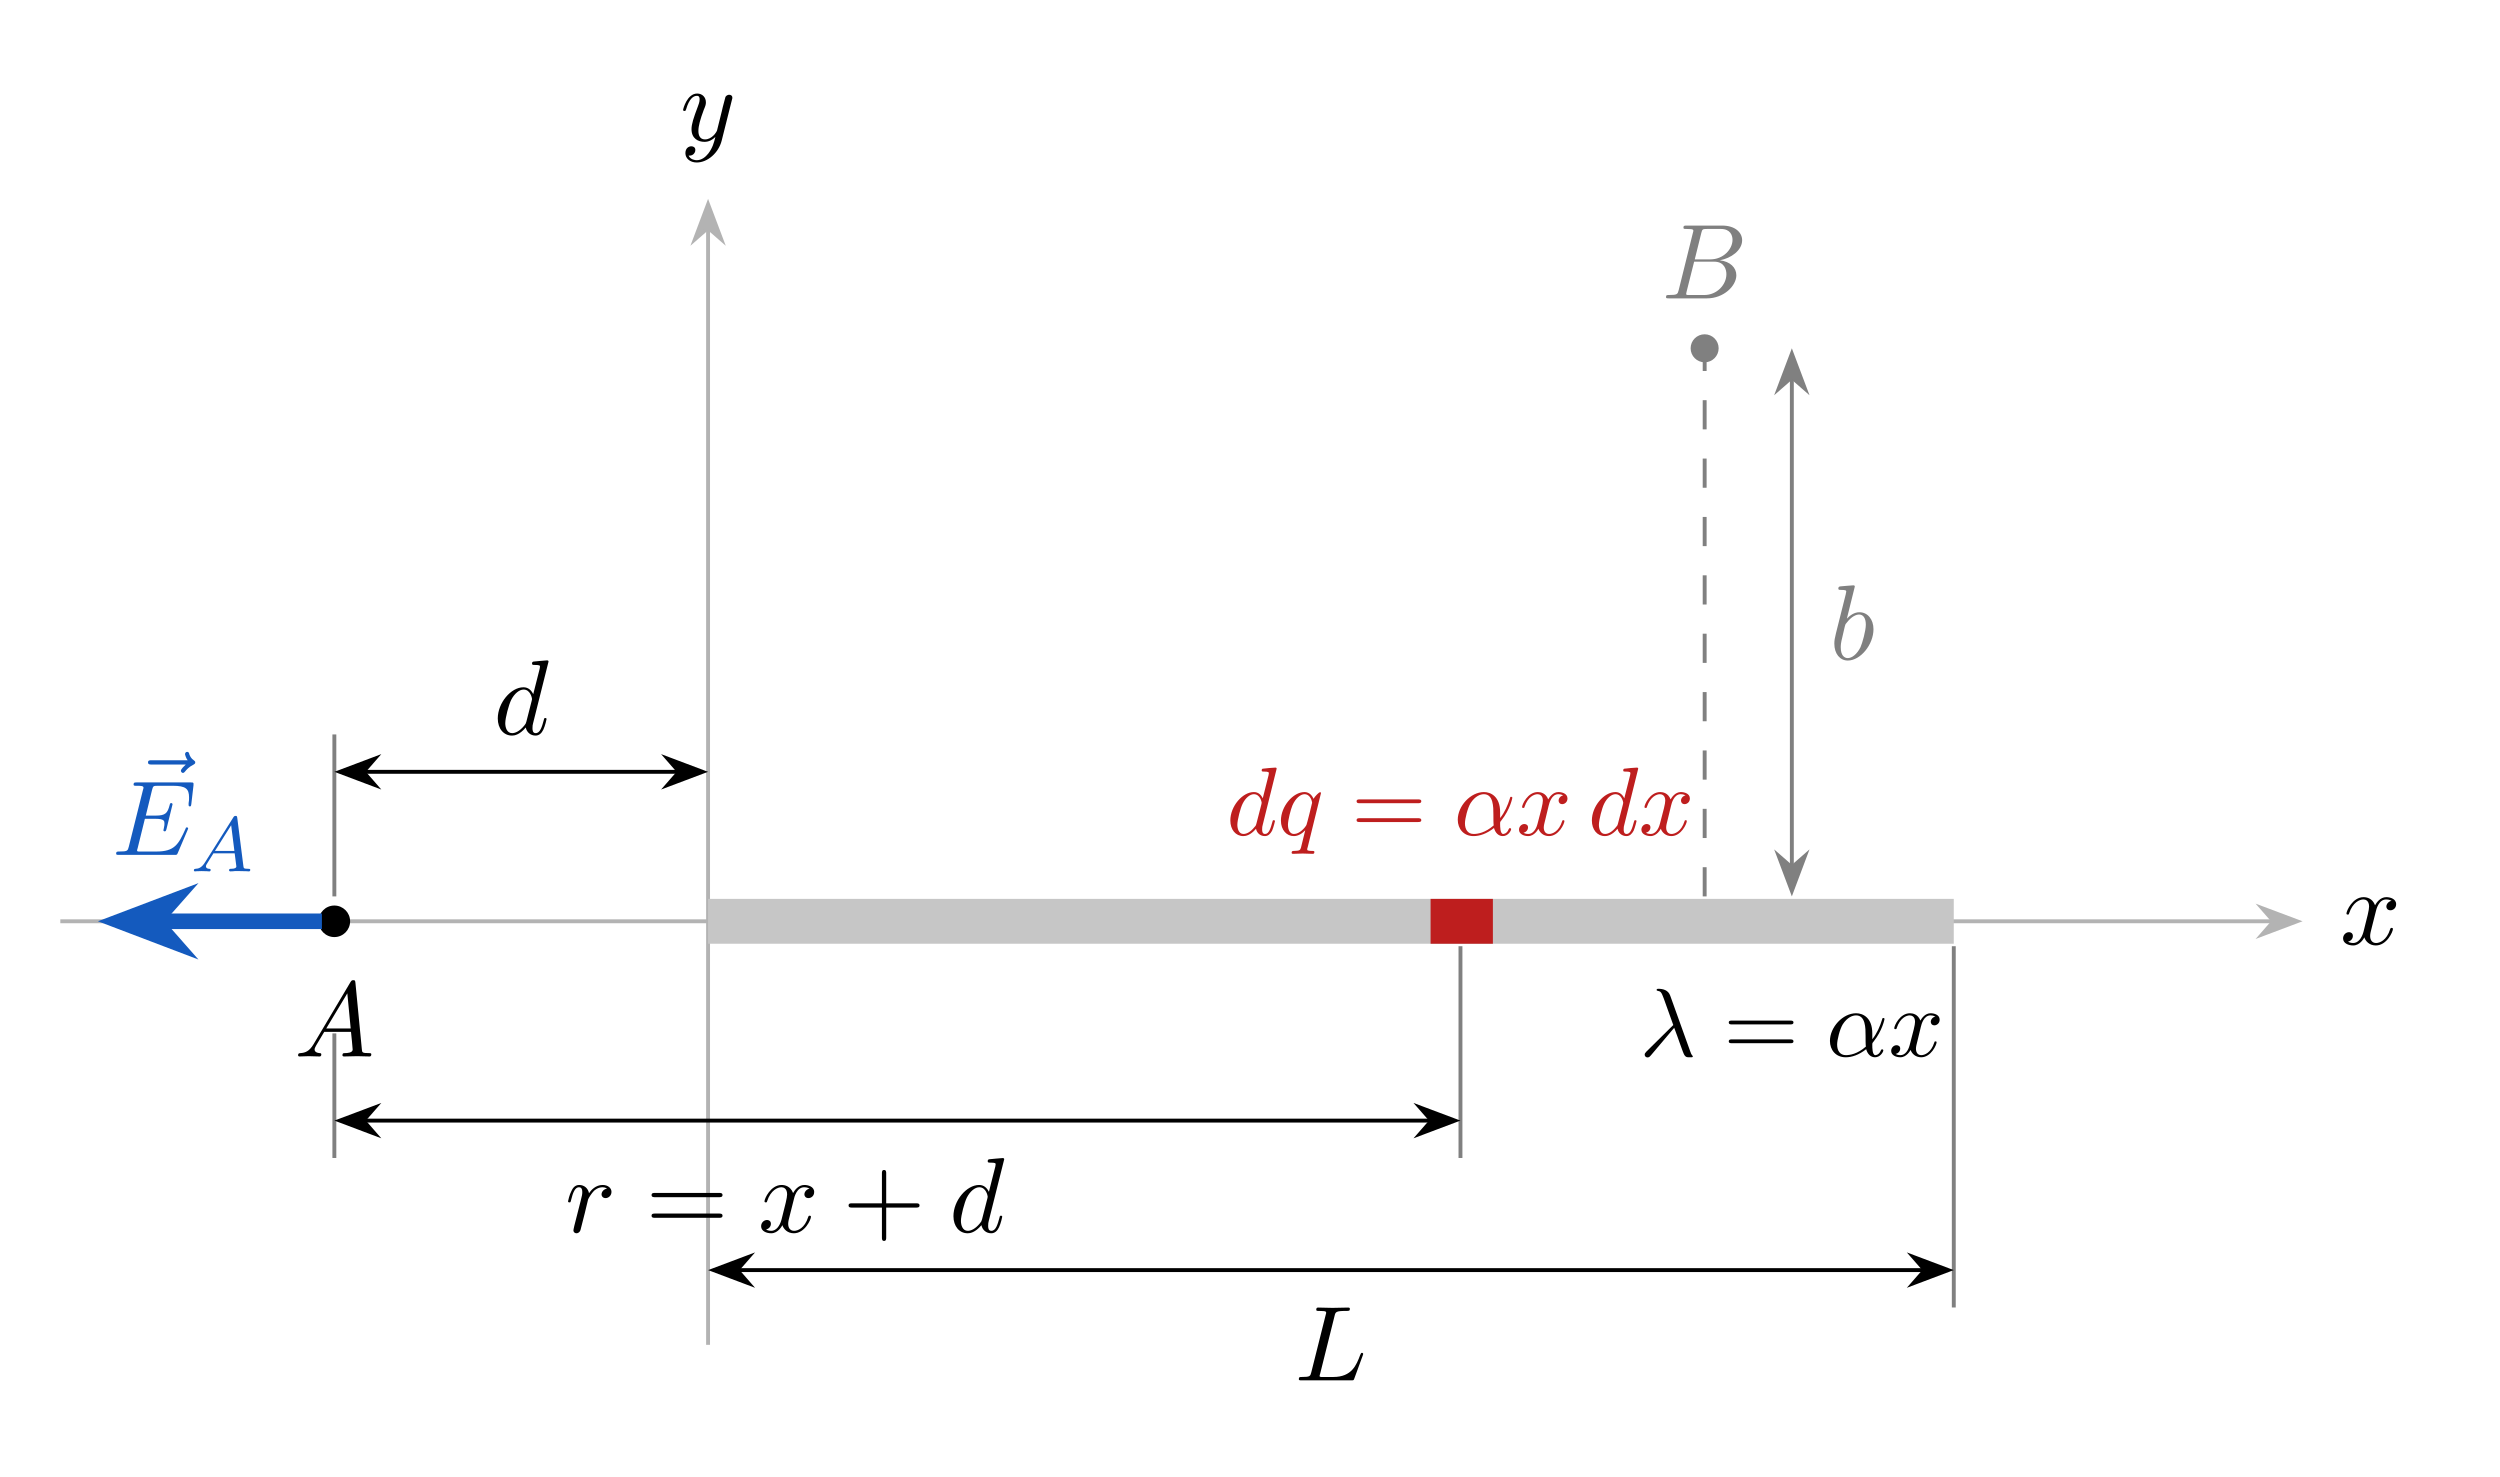
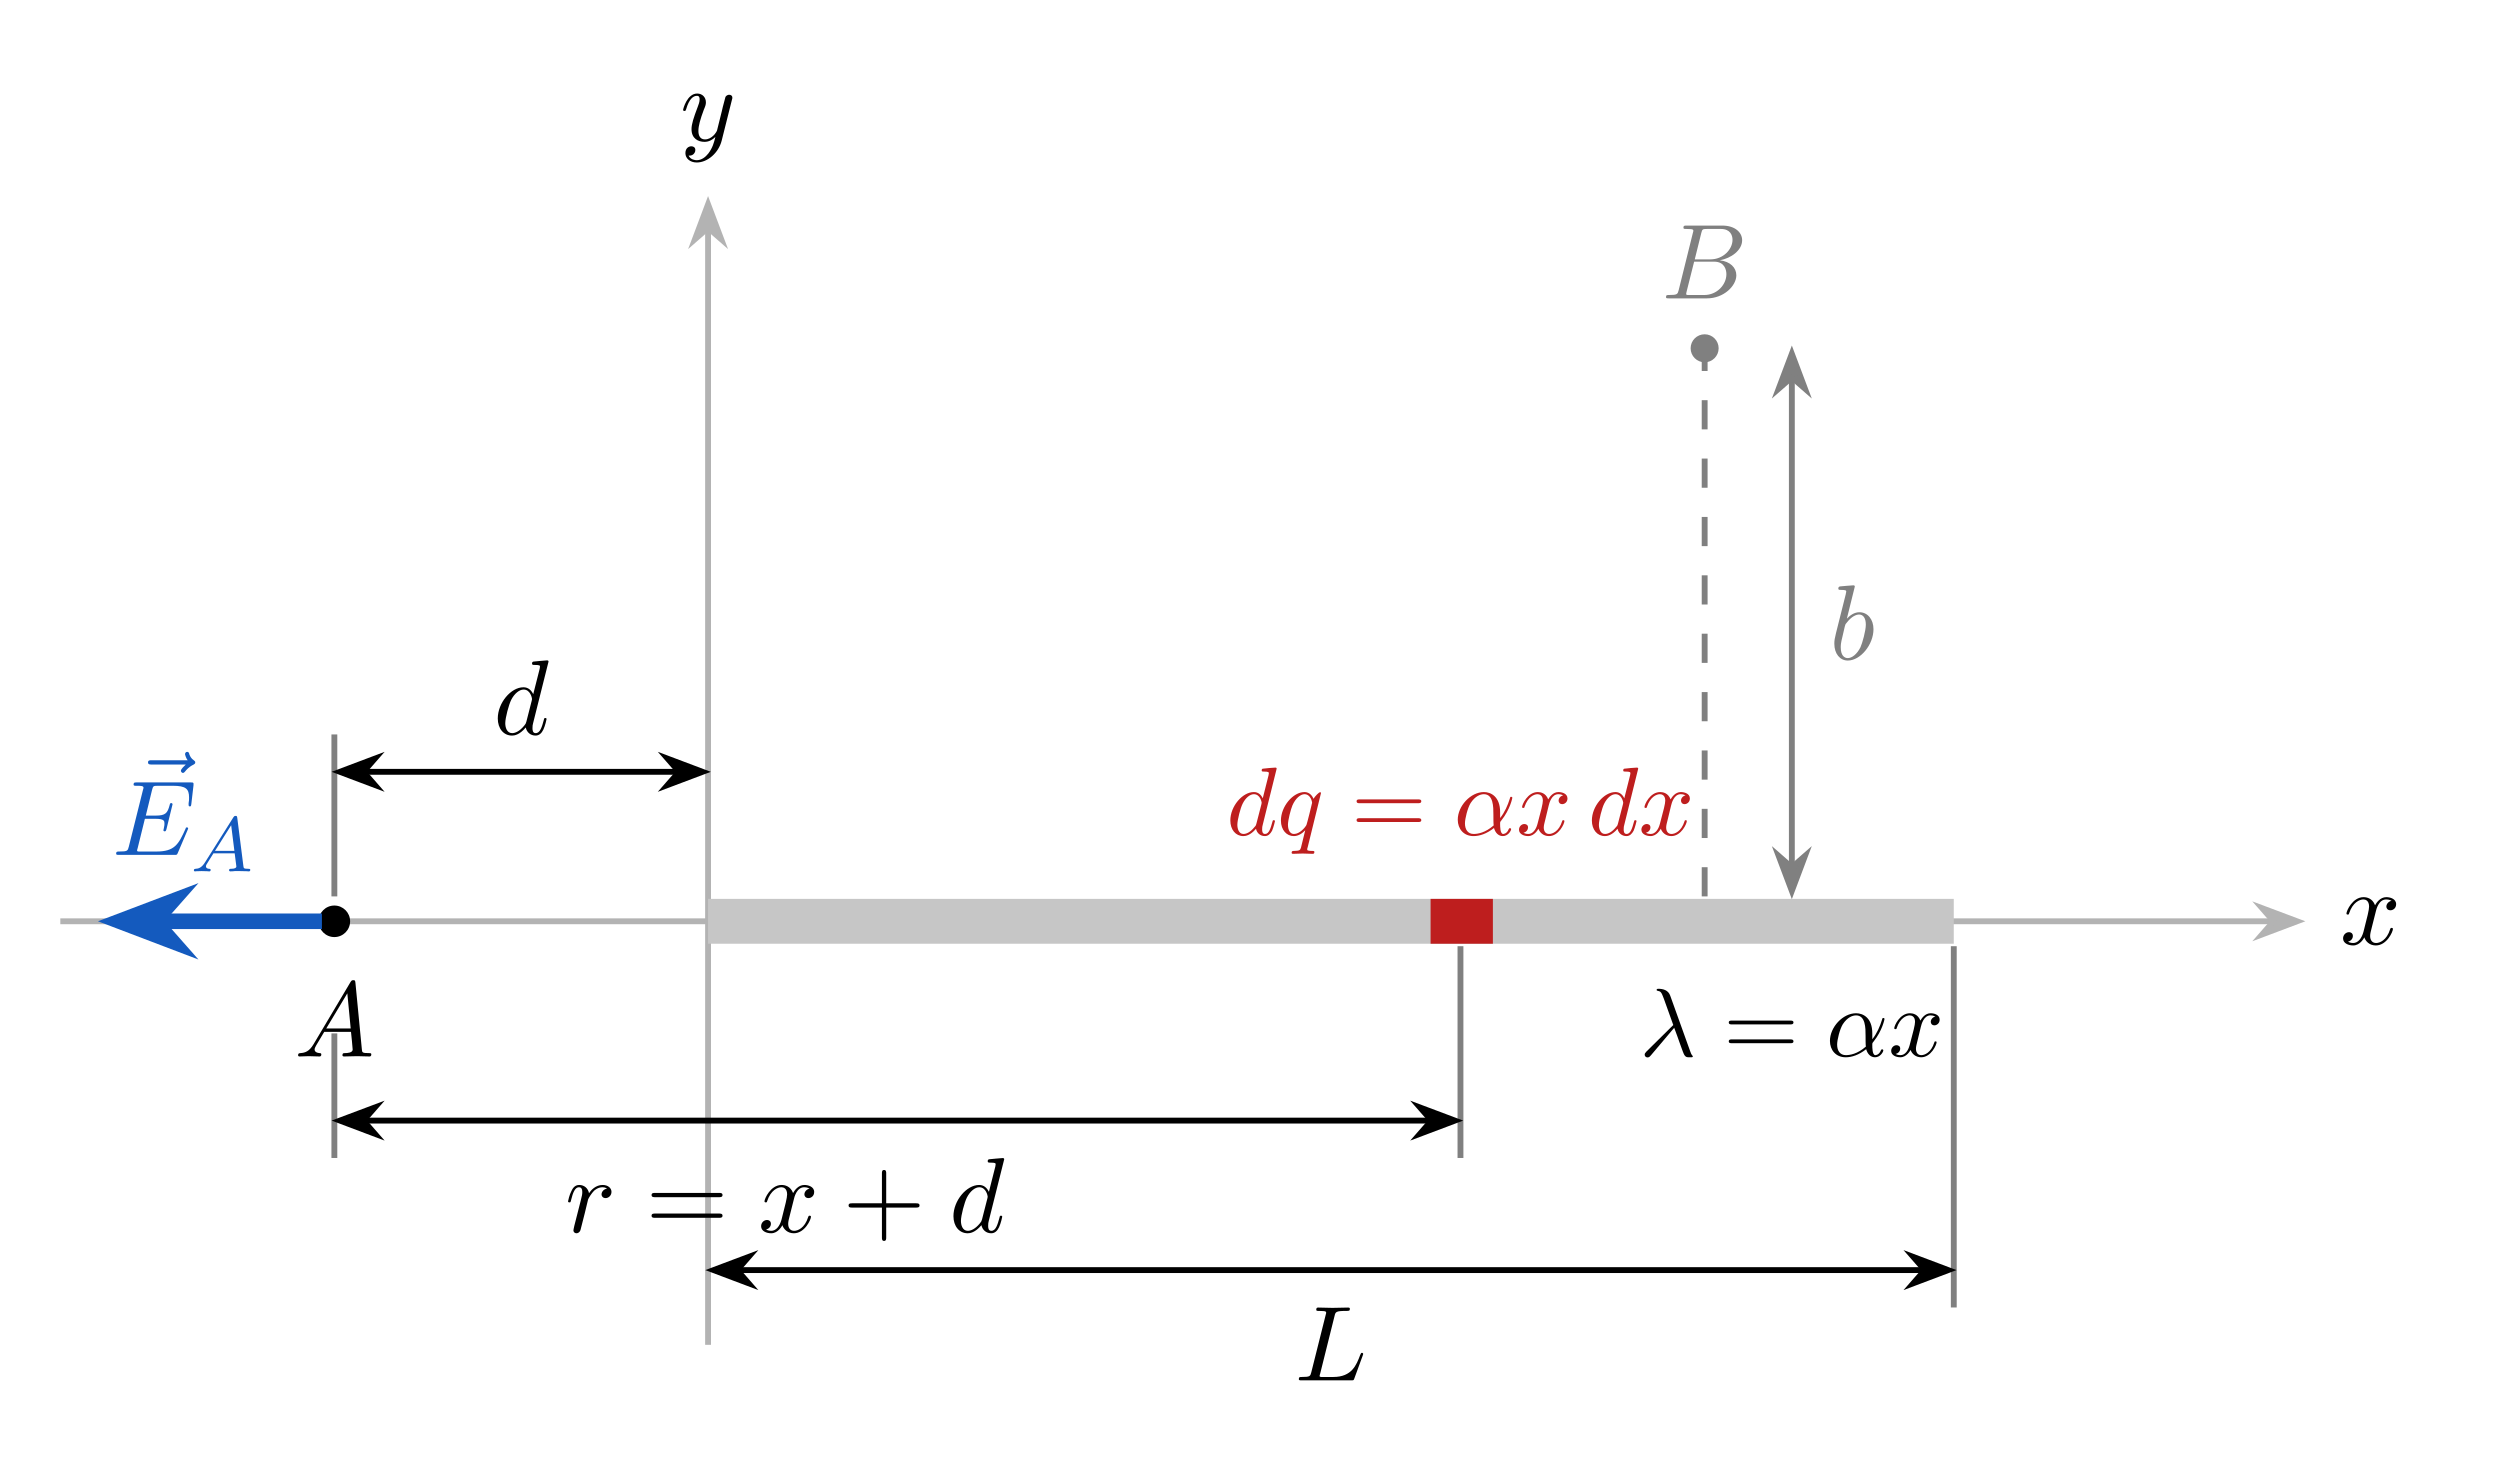
- <svg xmlns="http://www.w3.org/2000/svg" xmlns:xlink="http://www.w3.org/1999/xlink" width="255.47" height="150.87" viewBox="0 0 255.47 150.87">
+ <svg xmlns="http://www.w3.org/2000/svg" xmlns:xlink="http://www.w3.org/1999/xlink" width="408.75" height="241.39" viewBox="0 0 255.47 150.87">
  <defs>
    <g>
      <g id="glyph-0-0">
        <path d="M 3.641 -3.281 C 3.703 -3.578 3.953 -4.578 4.719 -4.578 C 4.766 -4.578 5.031 -4.578 5.266 -4.438 C 4.953 -4.375 4.734 -4.109 4.734 -3.844 C 4.734 -3.672 4.859 -3.469 5.156 -3.469 C 5.391 -3.469 5.734 -3.656 5.734 -4.094 C 5.734 -4.656 5.094 -4.812 4.734 -4.812 C 4.094 -4.812 3.719 -4.234 3.578 -3.984 C 3.312 -4.703 2.719 -4.812 2.406 -4.812 C 1.281 -4.812 0.656 -3.406 0.656 -3.141 C 0.656 -3.031 0.766 -3.031 0.781 -3.031 C 0.875 -3.031 0.906 -3.047 0.922 -3.141 C 1.297 -4.297 2.016 -4.578 2.391 -4.578 C 2.594 -4.578 2.969 -4.469 2.969 -3.844 C 2.969 -3.5 2.781 -2.781 2.391 -1.25 C 2.203 -0.578 1.828 -0.125 1.344 -0.125 C 1.281 -0.125 1.031 -0.125 0.812 -0.266 C 1.078 -0.312 1.312 -0.547 1.312 -0.844 C 1.312 -1.141 1.078 -1.234 0.922 -1.234 C 0.594 -1.234 0.312 -0.953 0.312 -0.594 C 0.312 -0.094 0.859 0.125 1.344 0.125 C 2.062 0.125 2.453 -0.641 2.484 -0.703 C 2.609 -0.312 3 0.125 3.656 0.125 C 4.781 0.125 5.406 -1.281 5.406 -1.562 C 5.406 -1.672 5.297 -1.672 5.266 -1.672 C 5.172 -1.672 5.156 -1.625 5.125 -1.547 C 4.766 -0.375 4.031 -0.125 3.688 -0.125 C 3.25 -0.125 3.078 -0.469 3.078 -0.844 C 3.078 -1.078 3.141 -1.312 3.266 -1.797 Z M 3.641 -3.281 " />
      </g>
      <g id="glyph-0-1">
        <path d="M 5.297 -4.156 C 5.344 -4.297 5.344 -4.328 5.344 -4.406 C 5.344 -4.594 5.188 -4.688 5.016 -4.688 C 4.906 -4.688 4.734 -4.625 4.641 -4.469 C 4.625 -4.406 4.531 -4.078 4.484 -3.875 C 4.406 -3.594 4.328 -3.297 4.266 -3 L 3.781 -1.047 C 3.734 -0.875 3.266 -0.125 2.547 -0.125 C 2 -0.125 1.875 -0.594 1.875 -1 C 1.875 -1.5 2.062 -2.172 2.422 -3.141 C 2.609 -3.578 2.641 -3.703 2.641 -3.922 C 2.641 -4.406 2.297 -4.812 1.75 -4.812 C 0.719 -4.812 0.312 -3.234 0.312 -3.141 C 0.312 -3.031 0.422 -3.031 0.453 -3.031 C 0.562 -3.031 0.562 -3.047 0.625 -3.219 C 0.922 -4.25 1.344 -4.578 1.719 -4.578 C 1.812 -4.578 2 -4.578 2 -4.219 C 2 -3.953 1.891 -3.672 1.812 -3.469 C 1.375 -2.312 1.172 -1.688 1.172 -1.172 C 1.172 -0.203 1.859 0.125 2.5 0.125 C 2.922 0.125 3.297 -0.062 3.609 -0.375 C 3.469 0.203 3.328 0.734 2.891 1.312 C 2.609 1.672 2.203 2 1.703 2 C 1.547 2 1.062 1.953 0.875 1.531 C 1.047 1.531 1.188 1.531 1.344 1.406 C 1.453 1.312 1.562 1.172 1.562 0.953 C 1.562 0.625 1.266 0.578 1.156 0.578 C 0.906 0.578 0.547 0.75 0.547 1.281 C 0.547 1.828 1.031 2.234 1.703 2.234 C 2.828 2.234 3.938 1.234 4.25 0.016 Z M 5.297 -4.156 " />
      </g>
      <g id="glyph-0-2">
        <path d="M 1.953 -1.25 C 1.516 -0.516 1.094 -0.375 0.609 -0.344 C 0.484 -0.328 0.375 -0.328 0.375 -0.125 C 0.375 -0.047 0.438 0 0.516 0 C 0.812 0 1.156 -0.031 1.453 -0.031 C 1.812 -0.031 2.203 0 2.547 0 C 2.609 0 2.75 0 2.75 -0.203 C 2.75 -0.328 2.656 -0.344 2.578 -0.344 C 2.328 -0.359 2.062 -0.453 2.062 -0.719 C 2.062 -0.844 2.141 -0.969 2.219 -1.125 L 3.047 -2.516 L 5.781 -2.516 C 5.812 -2.281 5.953 -0.812 5.953 -0.703 C 5.953 -0.375 5.391 -0.344 5.172 -0.344 C 5.016 -0.344 4.906 -0.344 4.906 -0.125 C 4.906 0 5.047 0 5.062 0 C 5.516 0 5.984 -0.031 6.422 -0.031 C 6.703 -0.031 7.391 0 7.656 0 C 7.719 0 7.859 0 7.859 -0.219 C 7.859 -0.344 7.75 -0.344 7.609 -0.344 C 6.922 -0.344 6.922 -0.406 6.891 -0.734 L 6.234 -7.531 C 6.203 -7.75 6.203 -7.797 6.016 -7.797 C 5.844 -7.797 5.812 -7.719 5.734 -7.609 Z M 3.25 -2.859 L 5.406 -6.453 L 5.75 -2.859 Z M 3.25 -2.859 " />
      </g>
      <g id="glyph-0-3">
        <path d="M 5.844 -6.484 C 5.703 -6.344 5.344 -6.031 5.344 -5.844 C 5.344 -5.734 5.453 -5.625 5.547 -5.625 C 5.656 -5.625 5.703 -5.703 5.766 -5.766 C 5.891 -5.922 6.141 -6.234 6.625 -6.469 C 6.703 -6.516 6.812 -6.562 6.812 -6.703 C 6.812 -6.812 6.734 -6.859 6.656 -6.922 C 6.422 -7.078 6.297 -7.281 6.203 -7.531 C 6.188 -7.641 6.141 -7.781 5.984 -7.781 C 5.844 -7.781 5.766 -7.641 5.766 -7.547 C 5.766 -7.5 5.859 -7.141 6.031 -6.922 L 2.359 -6.922 C 2.172 -6.922 1.984 -6.922 1.984 -6.703 C 1.984 -6.484 2.172 -6.484 2.359 -6.484 Z M 5.844 -6.484 " />
      </g>
      <g id="glyph-0-4">
        <path d="M 7.703 -2.531 C 7.734 -2.594 7.766 -2.672 7.766 -2.688 C 7.766 -2.703 7.766 -2.812 7.641 -2.812 C 7.531 -2.812 7.516 -2.75 7.5 -2.672 C 6.781 -1.062 6.375 -0.344 4.516 -0.344 L 2.922 -0.344 C 2.781 -0.344 2.75 -0.344 2.688 -0.344 C 2.578 -0.359 2.547 -0.375 2.547 -0.453 C 2.547 -0.484 2.547 -0.516 2.609 -0.703 L 3.344 -3.688 L 4.422 -3.688 C 5.344 -3.688 5.344 -3.453 5.344 -3.188 C 5.344 -3.109 5.344 -2.969 5.266 -2.641 C 5.25 -2.594 5.234 -2.562 5.234 -2.531 C 5.234 -2.469 5.281 -2.406 5.375 -2.406 C 5.469 -2.406 5.5 -2.469 5.547 -2.625 L 6.172 -5.172 C 6.172 -5.234 6.109 -5.297 6.031 -5.297 C 5.938 -5.297 5.906 -5.234 5.875 -5.094 C 5.656 -4.266 5.453 -4.016 4.453 -4.016 L 3.438 -4.016 L 4.078 -6.641 C 4.188 -7.031 4.188 -7.062 4.672 -7.062 L 6.203 -7.062 C 7.531 -7.062 7.859 -6.75 7.859 -5.859 C 7.859 -5.594 7.859 -5.578 7.812 -5.281 C 7.812 -5.219 7.812 -5.141 7.812 -5.094 C 7.812 -5.031 7.844 -4.953 7.938 -4.953 C 8.062 -4.953 8.062 -5.016 8.094 -5.234 L 8.312 -7.109 C 8.344 -7.406 8.281 -7.406 8.016 -7.406 L 2.516 -7.406 C 2.297 -7.406 2.188 -7.406 2.188 -7.188 C 2.188 -7.062 2.281 -7.062 2.5 -7.062 C 2.891 -7.062 3.203 -7.062 3.203 -6.875 C 3.203 -6.828 3.203 -6.812 3.141 -6.609 L 1.703 -0.844 C 1.594 -0.422 1.578 -0.344 0.719 -0.344 C 0.531 -0.344 0.406 -0.344 0.406 -0.125 C 0.406 0 0.516 0 0.719 0 L 6.375 0 C 6.625 0 6.625 -0.016 6.703 -0.188 Z M 7.703 -2.531 " />
      </g>
      <g id="glyph-0-5">
        <path d="M 5.625 -7.438 C 5.625 -7.453 5.625 -7.562 5.484 -7.562 C 5.312 -7.562 4.281 -7.453 4.094 -7.438 C 4 -7.422 3.938 -7.375 3.938 -7.234 C 3.938 -7.094 4.047 -7.094 4.203 -7.094 C 4.734 -7.094 4.75 -7.031 4.75 -6.922 L 4.719 -6.703 L 4.062 -4.109 C 3.859 -4.516 3.547 -4.812 3.062 -4.812 C 1.781 -4.812 0.438 -3.219 0.438 -1.625 C 0.438 -0.594 1.031 0.125 1.891 0.125 C 2.109 0.125 2.641 0.078 3.297 -0.703 C 3.391 -0.234 3.766 0.125 4.297 0.125 C 4.672 0.125 4.922 -0.125 5.094 -0.484 C 5.281 -0.875 5.422 -1.531 5.422 -1.562 C 5.422 -1.672 5.328 -1.672 5.297 -1.672 C 5.188 -1.672 5.172 -1.625 5.141 -1.469 C 4.953 -0.766 4.766 -0.125 4.312 -0.125 C 4.016 -0.125 3.984 -0.406 3.984 -0.625 C 3.984 -0.875 4 -0.953 4.047 -1.141 Z M 3.359 -1.297 C 3.297 -1.094 3.297 -1.078 3.141 -0.891 C 2.656 -0.297 2.203 -0.125 1.906 -0.125 C 1.359 -0.125 1.203 -0.719 1.203 -1.141 C 1.203 -1.688 1.562 -3.031 1.812 -3.531 C 2.141 -4.172 2.641 -4.578 3.078 -4.578 C 3.781 -4.578 3.938 -3.688 3.938 -3.609 C 3.938 -3.547 3.906 -3.484 3.906 -3.438 Z M 3.359 -1.297 " />
      </g>
      <g id="glyph-0-6">
        <path d="M 0.953 -0.641 C 0.922 -0.484 0.859 -0.234 0.859 -0.172 C 0.859 0.016 1.016 0.125 1.172 0.125 C 1.312 0.125 1.5 0.031 1.578 -0.188 C 1.594 -0.234 1.969 -1.703 2.016 -1.906 C 2.109 -2.266 2.297 -3.031 2.359 -3.328 C 2.406 -3.469 2.719 -3.969 2.969 -4.219 C 3.062 -4.297 3.375 -4.578 3.844 -4.578 C 4.125 -4.578 4.297 -4.438 4.297 -4.438 C 3.969 -4.391 3.734 -4.125 3.734 -3.844 C 3.734 -3.672 3.859 -3.469 4.156 -3.469 C 4.438 -3.469 4.75 -3.719 4.75 -4.109 C 4.75 -4.484 4.406 -4.812 3.844 -4.812 C 3.141 -4.812 2.656 -4.281 2.453 -3.969 C 2.359 -4.469 1.969 -4.812 1.453 -4.812 C 0.953 -4.812 0.75 -4.391 0.656 -4.188 C 0.453 -3.828 0.312 -3.172 0.312 -3.141 C 0.312 -3.031 0.422 -3.031 0.453 -3.031 C 0.562 -3.031 0.562 -3.031 0.625 -3.281 C 0.812 -4.047 1.031 -4.578 1.422 -4.578 C 1.609 -4.578 1.766 -4.484 1.766 -4.078 C 1.766 -3.844 1.734 -3.719 1.594 -3.156 Z M 0.953 -0.641 " />
      </g>
      <g id="glyph-0-7">
        <path d="M 4.078 -6.594 C 4.172 -6.984 4.203 -7.094 5.234 -7.094 C 5.547 -7.094 5.641 -7.094 5.641 -7.312 C 5.641 -7.438 5.516 -7.438 5.469 -7.438 C 5.109 -7.438 4.219 -7.406 3.859 -7.406 C 3.531 -7.406 2.734 -7.438 2.406 -7.438 C 2.328 -7.438 2.203 -7.438 2.203 -7.219 C 2.203 -7.094 2.297 -7.094 2.5 -7.094 C 2.531 -7.094 2.734 -7.094 2.922 -7.078 C 3.109 -7.062 3.219 -7.047 3.219 -6.906 C 3.219 -6.859 3.203 -6.828 3.172 -6.703 L 1.703 -0.844 C 1.594 -0.422 1.578 -0.344 0.719 -0.344 C 0.531 -0.344 0.422 -0.344 0.422 -0.125 C 0.422 0 0.516 0 0.719 0 L 5.766 0 C 6.016 0 6.031 0 6.094 -0.188 L 6.953 -2.531 C 7 -2.656 7 -2.672 7 -2.688 C 7 -2.734 6.969 -2.812 6.875 -2.812 C 6.781 -2.812 6.766 -2.75 6.688 -2.578 C 6.312 -1.578 5.844 -0.344 3.953 -0.344 L 2.922 -0.344 C 2.781 -0.344 2.75 -0.344 2.688 -0.344 C 2.578 -0.359 2.547 -0.375 2.547 -0.453 C 2.547 -0.484 2.547 -0.516 2.609 -0.703 Z M 4.078 -6.594 " />
      </g>
      <g id="glyph-0-8">
        <path d="M 1.75 -0.844 C 1.641 -0.422 1.609 -0.344 0.75 -0.344 C 0.562 -0.344 0.453 -0.344 0.453 -0.125 C 0.453 0 0.562 0 0.75 0 L 4.641 0 C 6.359 0 7.641 -1.281 7.641 -2.359 C 7.641 -3.141 7.016 -3.766 5.953 -3.891 C 7.094 -4.094 8.234 -4.906 8.234 -5.938 C 8.234 -6.734 7.516 -7.438 6.203 -7.438 L 2.547 -7.438 C 2.344 -7.438 2.234 -7.438 2.234 -7.219 C 2.234 -7.094 2.328 -7.094 2.531 -7.094 C 2.562 -7.094 2.766 -7.094 2.953 -7.078 C 3.141 -7.062 3.25 -7.047 3.25 -6.906 C 3.25 -6.859 3.234 -6.828 3.203 -6.703 Z M 3.391 -3.984 L 4.062 -6.688 C 4.156 -7.062 4.188 -7.094 4.656 -7.094 L 6.062 -7.094 C 7.016 -7.094 7.25 -6.453 7.25 -5.984 C 7.25 -5.016 6.312 -3.984 4.984 -3.984 Z M 2.891 -0.344 C 2.75 -0.344 2.719 -0.344 2.656 -0.344 C 2.547 -0.359 2.516 -0.375 2.516 -0.453 C 2.516 -0.484 2.516 -0.516 2.562 -0.703 L 3.328 -3.75 L 5.375 -3.75 C 6.422 -3.75 6.625 -2.938 6.625 -2.469 C 6.625 -1.391 5.656 -0.344 4.375 -0.344 Z M 2.891 -0.344 " />
      </g>
      <g id="glyph-0-9">
        <path d="M 2.609 -7.438 C 2.609 -7.453 2.609 -7.562 2.469 -7.562 C 2.203 -7.562 1.422 -7.469 1.125 -7.453 C 1.047 -7.438 0.922 -7.422 0.922 -7.234 C 0.922 -7.094 1.031 -7.094 1.188 -7.094 C 1.703 -7.094 1.734 -7.031 1.734 -6.922 C 1.734 -6.844 1.641 -6.469 1.578 -6.234 L 0.688 -2.688 C 0.562 -2.141 0.516 -1.969 0.516 -1.594 C 0.516 -0.562 1.094 0.125 1.891 0.125 C 3.188 0.125 4.516 -1.5 4.516 -3.078 C 4.516 -4.062 3.938 -4.812 3.078 -4.812 C 2.562 -4.812 2.125 -4.5 1.797 -4.156 Z M 1.578 -3.328 C 1.641 -3.562 1.641 -3.578 1.75 -3.703 C 2.281 -4.406 2.766 -4.578 3.047 -4.578 C 3.438 -4.578 3.734 -4.25 3.734 -3.547 C 3.734 -2.906 3.375 -1.656 3.188 -1.234 C 2.828 -0.516 2.312 -0.125 1.891 -0.125 C 1.531 -0.125 1.172 -0.406 1.172 -1.219 C 1.172 -1.422 1.172 -1.641 1.344 -2.312 Z M 1.578 -3.328 " />
      </g>
      <g id="glyph-1-0">
        <path d="M 3.547 -2.906 C 3.953 -1.859 4.438 -0.344 4.594 -0.109 C 4.75 0.109 4.844 0.109 5.125 0.109 L 5.344 0.109 C 5.438 0.094 5.453 0.047 5.453 0.016 C 5.453 -0.016 5.422 -0.047 5.391 -0.078 C 5.297 -0.188 5.234 -0.344 5.172 -0.531 L 3.141 -6.188 C 2.938 -6.766 2.391 -6.891 1.922 -6.891 C 1.875 -6.891 1.75 -6.891 1.75 -6.781 C 1.75 -6.703 1.828 -6.688 1.844 -6.688 C 2.172 -6.625 2.234 -6.562 2.484 -5.891 L 3.453 -3.188 L 0.703 -0.469 C 0.594 -0.344 0.531 -0.281 0.531 -0.156 C 0.531 0.016 0.672 0.125 0.828 0.125 C 0.984 0.125 1.078 0.016 1.156 -0.078 Z M 3.547 -2.906 " />
      </g>
      <g id="glyph-1-1">
        <path d="M 4.734 -2.344 C 4.734 -3.906 3.812 -4.391 3.078 -4.391 C 1.719 -4.391 0.406 -2.969 0.406 -1.562 C 0.406 -0.641 1 0.109 2.016 0.109 C 2.641 0.109 3.359 -0.125 4.109 -0.719 C 4.25 -0.203 4.578 0.109 5.016 0.109 C 5.547 0.109 5.859 -0.438 5.859 -0.594 C 5.859 -0.672 5.797 -0.703 5.734 -0.703 C 5.672 -0.703 5.641 -0.672 5.609 -0.594 C 5.422 -0.109 5.062 -0.109 5.047 -0.109 C 4.734 -0.109 4.734 -0.891 4.734 -1.125 C 4.734 -1.328 4.734 -1.344 4.844 -1.469 C 5.781 -2.641 5.984 -3.797 5.984 -3.812 C 5.984 -3.828 5.969 -3.906 5.859 -3.906 C 5.766 -3.906 5.766 -3.875 5.719 -3.703 C 5.531 -3.078 5.203 -2.312 4.734 -1.734 Z M 4.078 -0.984 C 3.203 -0.219 2.438 -0.109 2.031 -0.109 C 1.438 -0.109 1.141 -0.562 1.141 -1.188 C 1.141 -1.672 1.406 -2.75 1.719 -3.266 C 2.188 -3.984 2.719 -4.172 3.078 -4.172 C 4.047 -4.172 4.047 -2.875 4.047 -2.094 C 4.047 -1.734 4.047 -1.156 4.078 -0.984 Z M 4.078 -0.984 " />
      </g>
      <g id="glyph-1-2">
        <path d="M 3.312 -3 C 3.375 -3.266 3.609 -4.172 4.297 -4.172 C 4.359 -4.172 4.594 -4.172 4.797 -4.047 C 4.516 -4 4.328 -3.75 4.328 -3.516 C 4.328 -3.344 4.438 -3.156 4.703 -3.156 C 4.922 -3.156 5.234 -3.344 5.234 -3.734 C 5.234 -4.25 4.656 -4.391 4.312 -4.391 C 3.734 -4.391 3.391 -3.859 3.266 -3.641 C 3.016 -4.297 2.484 -4.391 2.203 -4.391 C 1.156 -4.391 0.594 -3.109 0.594 -2.859 C 0.594 -2.766 0.703 -2.766 0.719 -2.766 C 0.797 -2.766 0.828 -2.781 0.844 -2.875 C 1.188 -3.922 1.844 -4.172 2.172 -4.172 C 2.359 -4.172 2.719 -4.078 2.719 -3.516 C 2.719 -3.203 2.547 -2.531 2.172 -1.141 C 2.016 -0.531 1.672 -0.109 1.234 -0.109 C 1.172 -0.109 0.938 -0.109 0.734 -0.234 C 0.984 -0.281 1.203 -0.5 1.203 -0.781 C 1.203 -1.047 0.984 -1.125 0.828 -1.125 C 0.531 -1.125 0.281 -0.859 0.281 -0.547 C 0.281 -0.094 0.781 0.109 1.219 0.109 C 1.875 0.109 2.234 -0.594 2.266 -0.641 C 2.391 -0.281 2.75 0.109 3.344 0.109 C 4.359 0.109 4.922 -1.172 4.922 -1.422 C 4.922 -1.516 4.844 -1.516 4.812 -1.516 C 4.719 -1.516 4.703 -1.484 4.688 -1.406 C 4.359 -0.344 3.672 -0.109 3.359 -0.109 C 2.969 -0.109 2.812 -0.422 2.812 -0.766 C 2.812 -0.984 2.875 -1.203 2.984 -1.641 Z M 3.312 -3 " />
      </g>
      <g id="glyph-1-3">
        <path d="M 5.125 -6.781 C 5.125 -6.797 5.125 -6.891 5 -6.891 C 4.844 -6.891 3.906 -6.812 3.734 -6.781 C 3.656 -6.781 3.594 -6.734 3.594 -6.594 C 3.594 -6.484 3.688 -6.484 3.828 -6.484 C 4.312 -6.484 4.328 -6.406 4.328 -6.312 L 4.297 -6.109 L 3.703 -3.75 C 3.531 -4.125 3.234 -4.391 2.797 -4.391 C 1.625 -4.391 0.391 -2.938 0.391 -1.484 C 0.391 -0.547 0.938 0.109 1.719 0.109 C 1.922 0.109 2.422 0.062 3.016 -0.641 C 3.094 -0.219 3.438 0.109 3.922 0.109 C 4.266 0.109 4.484 -0.125 4.656 -0.438 C 4.812 -0.797 4.953 -1.406 4.953 -1.422 C 4.953 -1.516 4.859 -1.516 4.828 -1.516 C 4.734 -1.516 4.719 -1.484 4.688 -1.344 C 4.516 -0.703 4.344 -0.109 3.938 -0.109 C 3.672 -0.109 3.641 -0.375 3.641 -0.562 C 3.641 -0.812 3.656 -0.875 3.703 -1.047 Z M 3.062 -1.188 C 3.016 -1 3.016 -0.984 2.859 -0.812 C 2.422 -0.266 2.016 -0.109 1.734 -0.109 C 1.25 -0.109 1.109 -0.656 1.109 -1.047 C 1.109 -1.547 1.422 -2.766 1.656 -3.219 C 1.953 -3.812 2.406 -4.172 2.797 -4.172 C 3.453 -4.172 3.594 -3.359 3.594 -3.297 C 3.594 -3.234 3.562 -3.188 3.562 -3.125 Z M 3.062 -1.188 " />
      </g>
      <g id="glyph-1-4">
        <path d="M 4.484 -4.281 C 4.484 -4.328 4.469 -4.375 4.391 -4.375 C 4.281 -4.375 3.891 -3.984 3.719 -3.703 C 3.5 -4.234 3.109 -4.391 2.797 -4.391 C 1.625 -4.391 0.391 -2.922 0.391 -1.484 C 0.391 -0.5 0.984 0.109 1.703 0.109 C 2.141 0.109 2.531 -0.125 2.875 -0.484 C 2.797 -0.141 2.469 1.203 2.438 1.297 C 2.359 1.562 2.281 1.609 1.719 1.625 C 1.594 1.625 1.484 1.625 1.484 1.812 C 1.484 1.828 1.484 1.922 1.625 1.922 C 1.938 1.922 2.281 1.891 2.609 1.891 C 2.953 1.891 3.312 1.922 3.641 1.922 C 3.688 1.922 3.812 1.922 3.812 1.734 C 3.812 1.625 3.719 1.625 3.562 1.625 C 3.078 1.625 3.078 1.547 3.078 1.453 C 3.078 1.391 3.094 1.328 3.125 1.25 Z M 1.734 -0.109 C 1.141 -0.109 1.109 -0.875 1.109 -1.047 C 1.109 -1.516 1.391 -2.609 1.562 -3.016 C 1.875 -3.75 2.391 -4.172 2.797 -4.172 C 3.438 -4.172 3.578 -3.375 3.578 -3.297 C 3.578 -3.234 3.031 -1.062 3 -1.031 C 2.859 -0.75 2.297 -0.109 1.734 -0.109 Z M 1.734 -0.109 " />
      </g>
      <g id="glyph-2-0">
        <path d="M 6.828 -3.25 C 6.969 -3.25 7.172 -3.25 7.172 -3.453 C 7.172 -3.641 6.969 -3.641 6.844 -3.641 L 0.891 -3.641 C 0.75 -3.641 0.562 -3.641 0.562 -3.453 C 0.562 -3.25 0.75 -3.25 0.891 -3.25 Z M 6.844 -1.328 C 6.969 -1.328 7.172 -1.328 7.172 -1.516 C 7.172 -1.719 6.969 -1.719 6.828 -1.719 L 0.891 -1.719 C 0.75 -1.719 0.562 -1.719 0.562 -1.516 C 0.562 -1.328 0.75 -1.328 0.891 -1.328 Z M 6.844 -1.328 " />
      </g>
      <g id="glyph-3-0">
        <path d="M 1.469 -0.953 C 1.109 -0.359 0.781 -0.281 0.5 -0.266 C 0.406 -0.25 0.312 -0.25 0.312 -0.109 C 0.312 -0.094 0.328 0 0.422 0 C 0.5 0 0.547 -0.031 1.109 -0.031 C 1.641 -0.031 1.828 0 1.875 0 C 1.906 0 2.031 0 2.031 -0.156 C 2.031 -0.25 1.922 -0.266 1.891 -0.266 C 1.719 -0.266 1.547 -0.328 1.547 -0.516 C 1.547 -0.625 1.609 -0.734 1.766 -0.969 L 2.312 -1.844 L 4.484 -1.844 L 4.656 -0.5 C 4.656 -0.375 4.516 -0.266 4.141 -0.266 C 4.016 -0.266 3.906 -0.266 3.906 -0.109 C 3.906 -0.109 3.922 0 4.047 0 C 4.125 0 4.438 -0.016 4.5 -0.031 L 5 -0.031 C 5.719 -0.031 5.859 0 5.922 0 C 5.953 0 6.078 0 6.078 -0.156 C 6.078 -0.266 5.969 -0.266 5.844 -0.266 C 5.406 -0.266 5.406 -0.328 5.375 -0.531 L 4.75 -5.453 C 4.719 -5.625 4.719 -5.672 4.578 -5.672 C 4.438 -5.672 4.391 -5.594 4.344 -5.516 Z M 2.469 -2.094 L 4.125 -4.719 L 4.453 -2.094 Z M 2.469 -2.094 " />
      </g>
      <g id="glyph-4-0">
        <path d="M 7.484 -3.562 C 7.641 -3.562 7.859 -3.562 7.859 -3.781 C 7.859 -4 7.641 -4 7.5 -4 L 0.969 -4 C 0.812 -4 0.609 -4 0.609 -3.781 C 0.609 -3.562 0.812 -3.562 0.984 -3.562 Z M 7.5 -1.453 C 7.641 -1.453 7.859 -1.453 7.859 -1.672 C 7.859 -1.891 7.641 -1.891 7.484 -1.891 L 0.984 -1.891 C 0.812 -1.891 0.609 -1.891 0.609 -1.672 C 0.609 -1.453 0.812 -1.453 0.969 -1.453 Z M 7.5 -1.453 " />
      </g>
      <g id="glyph-4-1">
        <path d="M 4.453 -2.5 L 7.5 -2.5 C 7.641 -2.5 7.859 -2.5 7.859 -2.719 C 7.859 -2.938 7.641 -2.938 7.5 -2.938 L 4.453 -2.938 L 4.453 -5.984 C 4.453 -6.141 4.453 -6.344 4.234 -6.344 C 4.016 -6.344 4.016 -6.141 4.016 -5.984 L 4.016 -2.938 L 0.969 -2.938 C 0.812 -2.938 0.609 -2.938 0.609 -2.719 C 0.609 -2.5 0.812 -2.5 0.969 -2.5 L 4.016 -2.5 L 4.016 0.547 C 4.016 0.703 4.016 0.906 4.234 0.906 C 4.453 0.906 4.453 0.703 4.453 0.547 Z M 4.453 -2.5 " />
      </g>
    </g>
  </defs>
-   <path fill="none" stroke-width="0.399" stroke-linecap="butt" stroke-linejoin="miter" stroke="rgb(70%, 70%, 70%)" stroke-opacity="1" stroke-miterlimit="10" d="M -66.33 0.002 L 160.213 0.002 " transform="matrix(0.99793, 0, 0, -0.99793, 72.35689, 94.14618)" />
-   <path fill-rule="nonzero" fill="rgb(70%, 70%, 70%)" fill-opacity="1" stroke-width="0.399" stroke-linecap="butt" stroke-linejoin="miter" stroke="rgb(70%, 70%, 70%)" stroke-opacity="1" stroke-miterlimit="10" d="M 4.216 0.002 L 0.642 1.344 L 1.817 0.002 L 0.642 -1.345 Z M 4.216 0.002 " transform="matrix(0.99793, 0, 0, -0.99793, 230.523, 94.14618)" />
+   <path fill="none" stroke-width="0.6" stroke-linecap="butt" stroke-linejoin="miter" stroke="rgb(70%, 70%, 70%)" stroke-opacity="1" stroke-miterlimit="10" d="M -66.33 0.002 L 160.213 0.002 " transform="matrix(0.99793, 0, 0, -0.99793, 72.35689, 94.14618)" />
+   <path fill-rule="nonzero" fill="rgb(70%, 70%, 70%)" fill-opacity="1" stroke-width="0.6" stroke-linecap="butt" stroke-linejoin="miter" stroke="rgb(70%, 70%, 70%)" stroke-opacity="1" stroke-miterlimit="10" d="M 4.216 0.002 L 0.642 1.344 L 1.817 0.002 L 0.642 -1.345 Z M 4.216 0.002 " transform="matrix(0.99793, 0, 0, -0.99793, 230.523, 94.14618)" />
  <g fill="rgb(0%, 0%, 0%)" fill-opacity="1">
    <use xlink:href="#glyph-0-0" x="239.123" y="96.49" />
  </g>
-   <path fill="none" stroke-width="0.399" stroke-linecap="butt" stroke-linejoin="miter" stroke="rgb(70%, 70%, 70%)" stroke-opacity="1" stroke-miterlimit="10" d="M -0.001 -43.369 L -0.001 70.922 " transform="matrix(0.99793, 0, 0, -0.99793, 72.35689, 94.14618)" />
-   <path fill-rule="nonzero" fill="rgb(70%, 70%, 70%)" fill-opacity="1" stroke-width="0.399" stroke-linecap="butt" stroke-linejoin="miter" stroke="rgb(70%, 70%, 70%)" stroke-opacity="1" stroke-miterlimit="10" d="M 4.213 0.001 L 0.643 1.344 L 1.817 0.001 L 0.643 -1.345 Z M 4.213 0.001 " transform="matrix(0, -0.99793, -0.99793, 0, 72.35689, 25.08705)" />
+   <path fill="none" stroke-width="0.6" stroke-linecap="butt" stroke-linejoin="miter" stroke="rgb(70%, 70%, 70%)" stroke-opacity="1" stroke-miterlimit="10" d="M -0.001 -43.369 L -0.001 70.922 " transform="matrix(0.99793, 0, 0, -0.99793, 72.35689, 94.14618)" />
+   <path fill-rule="nonzero" fill="rgb(70%, 70%, 70%)" fill-opacity="1" stroke-width="0.6" stroke-linecap="butt" stroke-linejoin="miter" stroke="rgb(70%, 70%, 70%)" stroke-opacity="1" stroke-miterlimit="10" d="M 4.213 0.001 L 0.643 1.344 L 1.817 0.001 L 0.643 -1.345 Z M 4.213 0.001 " transform="matrix(0, -0.99793, -0.99793, 0, 72.35689, 25.08705)" />
  <g fill="rgb(0%, 0%, 0%)" fill-opacity="1">
    <use xlink:href="#glyph-0-1" x="69.493" y="14.371" />
  </g>
  <path fill-rule="nonzero" fill="rgb(77.499%, 77.499%, 77.499%)" fill-opacity="1" d="M 72.355 96.438 L 72.355 91.855 L 199.652 91.855 L 199.652 96.438 Z M 72.355 96.438 " />
  <g fill="rgb(0%, 0%, 0%)" fill-opacity="1">
    <use xlink:href="#glyph-1-0" x="167.536" y="107.933" />
  </g>
  <g fill="rgb(0%, 0%, 0%)" fill-opacity="1">
    <use xlink:href="#glyph-2-0" x="176.098" y="107.933" />
  </g>
  <g fill="rgb(0%, 0%, 0%)" fill-opacity="1">
    <use xlink:href="#glyph-1-1" x="186.592" y="107.933" />
  </g>
  <g fill="rgb(0%, 0%, 0%)" fill-opacity="1">
    <use xlink:href="#glyph-1-2" x="192.975" y="107.933" />
  </g>
  <path fill-rule="nonzero" fill="rgb(74.5%, 11.8%, 11.8%)" fill-opacity="1" d="M 146.188 96.438 L 146.188 91.855 L 152.555 91.855 L 152.555 96.438 Z M 146.188 96.438 " />
  <g fill="rgb(74.5%, 11.8%, 11.8%)" fill-opacity="1">
    <use xlink:href="#glyph-1-3" x="125.334" y="85.33" />
    <use xlink:href="#glyph-1-4" x="130.504" y="85.33" />
  </g>
  <g fill="rgb(74.5%, 11.8%, 11.8%)" fill-opacity="1">
    <use xlink:href="#glyph-2-0" x="138.066" y="85.33" />
  </g>
  <g fill="rgb(74.5%, 11.8%, 11.8%)" fill-opacity="1">
    <use xlink:href="#glyph-1-1" x="148.56" y="85.33" />
  </g>
  <g fill="rgb(74.5%, 11.8%, 11.8%)" fill-opacity="1">
    <use xlink:href="#glyph-1-2" x="154.943" y="85.33" />
  </g>
  <g fill="rgb(74.5%, 11.8%, 11.8%)" fill-opacity="1">
    <use xlink:href="#glyph-1-3" x="162.28" y="85.33" />
    <use xlink:href="#glyph-1-2" x="167.45" y="85.33" />
  </g>
  <path fill-rule="nonzero" fill="rgb(0%, 0%, 0%)" fill-opacity="1" d="M 35.777 94.145 C 35.777 93.258 35.059 92.535 34.168 92.535 C 33.277 92.535 32.559 93.258 32.559 94.145 C 32.559 95.035 33.277 95.758 34.168 95.758 C 35.059 95.758 35.777 95.035 35.777 94.145 Z M 35.777 94.145 " />
  <g fill="rgb(0%, 0%, 0%)" fill-opacity="1">
    <use xlink:href="#glyph-0-2" x="30.086" y="107.959" />
  </g>
  <path fill="none" stroke-width="1.594" stroke-linecap="butt" stroke-linejoin="miter" stroke="rgb(7.799%, 35.3%, 74.5%)" stroke-opacity="1" stroke-miterlimit="10" d="M -39.544 0.002 L -56.302 0.002 " transform="matrix(0.99793, 0, 0, -0.99793, 72.35689, 94.14618)" />
  <path fill-rule="nonzero" fill="rgb(7.799%, 35.3%, 74.5%)" fill-opacity="1" stroke-width="1.594" stroke-linecap="butt" stroke-linejoin="miter" stroke="rgb(7.799%, 35.3%, 74.5%)" stroke-opacity="1" stroke-miterlimit="10" d="M 7.893 -0.002 L 2.574 2.022 L 4.359 -0.002 L 2.574 -2.021 Z M 7.893 -0.002 " transform="matrix(-0.99793, 0, 0, 0.99793, 20.12312, 94.14618)" />
  <g fill="rgb(7.799%, 35.3%, 74.5%)" fill-opacity="1">
    <use xlink:href="#glyph-0-3" x="13.142" y="84.609" />
  </g>
  <g fill="rgb(7.799%, 35.3%, 74.5%)" fill-opacity="1">
    <use xlink:href="#glyph-0-4" x="11.461" y="87.36" />
  </g>
  <g fill="rgb(7.799%, 35.3%, 74.5%)" fill-opacity="1">
    <use xlink:href="#glyph-3-0" x="19.498" y="89.046" />
  </g>
-   <path fill="none" stroke-width="0.399" stroke-linecap="butt" stroke-linejoin="miter" stroke="rgb(50%, 50%, 50%)" stroke-opacity="1" stroke-miterlimit="10" d="M -38.268 2.55 L -38.268 19.135 " transform="matrix(0.99793, 0, 0, -0.99793, 72.35689, 94.14618)" />
-   <path fill="none" stroke-width="0.399" stroke-linecap="butt" stroke-linejoin="miter" stroke="rgb(0%, 0%, 0%)" stroke-opacity="1" stroke-miterlimit="10" d="M -35.203 15.307 L -3.062 15.307 " transform="matrix(0.99793, 0, 0, -0.99793, 72.35689, 94.14618)" />
-   <path fill-rule="nonzero" fill="rgb(0%, 0%, 0%)" fill-opacity="1" stroke-width="0.399" stroke-linecap="butt" stroke-linejoin="miter" stroke="rgb(0%, 0%, 0%)" stroke-opacity="1" stroke-miterlimit="10" d="M 4.215 0.001 L 0.645 1.347 L 1.819 0.001 L 0.645 -1.346 Z M 4.215 0.001 " transform="matrix(-0.99793, 0, 0, 0.99793, 38.9404, 78.87056)" />
-   <path fill-rule="nonzero" fill="rgb(0%, 0%, 0%)" fill-opacity="1" stroke-width="0.399" stroke-linecap="butt" stroke-linejoin="miter" stroke="rgb(0%, 0%, 0%)" stroke-opacity="1" stroke-miterlimit="10" d="M 4.213 -0.001 L 0.643 1.346 L 1.818 -0.001 L 0.643 -1.347 Z M 4.213 -0.001 " transform="matrix(0.99793, 0, 0, -0.99793, 67.5847, 78.87056)" />
+   <path fill="none" stroke-width="0.6" stroke-linecap="butt" stroke-linejoin="miter" stroke="rgb(50%, 50%, 50%)" stroke-opacity="1" stroke-miterlimit="10" d="M -38.268 2.55 L -38.268 19.135 " transform="matrix(0.99793, 0, 0, -0.99793, 72.35689, 94.14618)" />
+   <path fill="none" stroke-width="0.6" stroke-linecap="butt" stroke-linejoin="miter" stroke="rgb(0%, 0%, 0%)" stroke-opacity="1" stroke-miterlimit="10" d="M -35.203 15.307 L -3.062 15.307 " transform="matrix(0.99793, 0, 0, -0.99793, 72.35689, 94.14618)" />
+   <path fill-rule="nonzero" fill="rgb(0%, 0%, 0%)" fill-opacity="1" stroke-width="0.6" stroke-linecap="butt" stroke-linejoin="miter" stroke="rgb(0%, 0%, 0%)" stroke-opacity="1" stroke-miterlimit="10" d="M 4.215 0.001 L 0.645 1.347 L 1.819 0.001 L 0.645 -1.346 Z M 4.215 0.001 " transform="matrix(-0.99793, 0, 0, 0.99793, 38.9404, 78.87056)" />
+   <path fill-rule="nonzero" fill="rgb(0%, 0%, 0%)" fill-opacity="1" stroke-width="0.6" stroke-linecap="butt" stroke-linejoin="miter" stroke="rgb(0%, 0%, 0%)" stroke-opacity="1" stroke-miterlimit="10" d="M 4.213 -0.001 L 0.643 1.346 L 1.818 -0.001 L 0.643 -1.347 Z M 4.213 -0.001 " transform="matrix(0.99793, 0, 0, -0.99793, 67.5847, 78.87056)" />
  <g fill="rgb(0%, 0%, 0%)" fill-opacity="1">
    <use xlink:href="#glyph-0-5" x="50.429" y="75.043" />
  </g>
-   <path fill="none" stroke-width="0.399" stroke-linecap="butt" stroke-linejoin="miter" stroke="rgb(50%, 50%, 50%)" stroke-opacity="1" stroke-miterlimit="10" d="M 77.045 -2.551 L 77.045 -24.236 " transform="matrix(0.99793, 0, 0, -0.99793, 72.35689, 94.14618)" />
-   <path fill="none" stroke-width="0.399" stroke-linecap="butt" stroke-linejoin="miter" stroke="rgb(50%, 50%, 50%)" stroke-opacity="1" stroke-miterlimit="10" d="M -38.268 -11.479 L -38.268 -24.236 " transform="matrix(0.99793, 0, 0, -0.99793, 72.35689, 94.14618)" />
-   <path fill="none" stroke-width="0.399" stroke-linecap="butt" stroke-linejoin="miter" stroke="rgb(0%, 0%, 0%)" stroke-opacity="1" stroke-miterlimit="10" d="M -35.203 -20.408 L 73.984 -20.408 " transform="matrix(0.99793, 0, 0, -0.99793, 72.35689, 94.14618)" />
-   <path fill-rule="nonzero" fill="rgb(0%, 0%, 0%)" fill-opacity="1" stroke-width="0.399" stroke-linecap="butt" stroke-linejoin="miter" stroke="rgb(0%, 0%, 0%)" stroke-opacity="1" stroke-miterlimit="10" d="M 4.215 -0.002 L 0.645 1.345 L 1.819 -0.002 L 0.645 -1.344 Z M 4.215 -0.002 " transform="matrix(-0.99793, 0, 0, 0.99793, 38.9404, 114.5135)" />
-   <path fill-rule="nonzero" fill="rgb(0%, 0%, 0%)" fill-opacity="1" stroke-width="0.399" stroke-linecap="butt" stroke-linejoin="miter" stroke="rgb(0%, 0%, 0%)" stroke-opacity="1" stroke-miterlimit="10" d="M 4.213 0.002 L 0.643 1.344 L 1.818 0.002 L 0.643 -1.345 Z M 4.213 0.002 " transform="matrix(0.99793, 0, 0, -0.99793, 144.4714, 114.5135)" />
+   <path fill="none" stroke-width="0.6" stroke-linecap="butt" stroke-linejoin="miter" stroke="rgb(50%, 50%, 50%)" stroke-opacity="1" stroke-miterlimit="10" d="M 77.045 -2.551 L 77.045 -24.236 " transform="matrix(0.99793, 0, 0, -0.99793, 72.35689, 94.14618)" />
+   <path fill="none" stroke-width="0.6" stroke-linecap="butt" stroke-linejoin="miter" stroke="rgb(50%, 50%, 50%)" stroke-opacity="1" stroke-miterlimit="10" d="M -38.268 -11.479 L -38.268 -24.236 " transform="matrix(0.99793, 0, 0, -0.99793, 72.35689, 94.14618)" />
+   <path fill="none" stroke-width="0.6" stroke-linecap="butt" stroke-linejoin="miter" stroke="rgb(0%, 0%, 0%)" stroke-opacity="1" stroke-miterlimit="10" d="M -35.203 -20.408 L 73.984 -20.408 " transform="matrix(0.99793, 0, 0, -0.99793, 72.35689, 94.14618)" />
+   <path fill-rule="nonzero" fill="rgb(0%, 0%, 0%)" fill-opacity="1" stroke-width="0.6" stroke-linecap="butt" stroke-linejoin="miter" stroke="rgb(0%, 0%, 0%)" stroke-opacity="1" stroke-miterlimit="10" d="M 4.215 -0.002 L 0.645 1.345 L 1.819 -0.002 L 0.645 -1.344 Z M 4.215 -0.002 " transform="matrix(-0.99793, 0, 0, 0.99793, 38.9404, 114.5135)" />
+   <path fill-rule="nonzero" fill="rgb(0%, 0%, 0%)" fill-opacity="1" stroke-width="0.6" stroke-linecap="butt" stroke-linejoin="miter" stroke="rgb(0%, 0%, 0%)" stroke-opacity="1" stroke-miterlimit="10" d="M 4.213 0.002 L 0.643 1.344 L 1.818 0.002 L 0.643 -1.345 Z M 4.213 0.002 " transform="matrix(0.99793, 0, 0, -0.99793, 144.4714, 114.5135)" />
  <g fill="rgb(0%, 0%, 0%)" fill-opacity="1">
    <use xlink:href="#glyph-0-6" x="57.736" y="125.901" />
  </g>
  <g fill="rgb(0%, 0%, 0%)" fill-opacity="1">
    <use xlink:href="#glyph-4-0" x="65.974" y="125.901" />
  </g>
  <g fill="rgb(0%, 0%, 0%)" fill-opacity="1">
    <use xlink:href="#glyph-0-0" x="77.465" y="125.901" />
  </g>
  <g fill="rgb(0%, 0%, 0%)" fill-opacity="1">
    <use xlink:href="#glyph-4-1" x="86.106" y="125.901" />
  </g>
  <g fill="rgb(0%, 0%, 0%)" fill-opacity="1">
    <use xlink:href="#glyph-0-5" x="96.993" y="125.901" />
  </g>
-   <path fill="none" stroke-width="0.399" stroke-linecap="butt" stroke-linejoin="miter" stroke="rgb(50%, 50%, 50%)" stroke-opacity="1" stroke-miterlimit="10" d="M 127.56 -2.551 L 127.56 -39.545 " transform="matrix(0.99793, 0, 0, -0.99793, 72.35689, 94.14618)" />
-   <path fill="none" stroke-width="0.399" stroke-linecap="butt" stroke-linejoin="miter" stroke="rgb(0%, 0%, 0%)" stroke-opacity="1" stroke-miterlimit="10" d="M 3.064 -35.717 L 124.495 -35.717 " transform="matrix(0.99793, 0, 0, -0.99793, 72.35689, 94.14618)" />
-   <path fill-rule="nonzero" fill="rgb(0%, 0%, 0%)" fill-opacity="1" stroke-width="0.399" stroke-linecap="butt" stroke-linejoin="miter" stroke="rgb(0%, 0%, 0%)" stroke-opacity="1" stroke-miterlimit="10" d="M 4.216 0 L 0.642 1.347 L 1.816 0 L 0.642 -1.346 Z M 4.216 0 " transform="matrix(-0.99793, 0, 0, 0.99793, 77.12908, 129.7888)" />
-   <path fill-rule="nonzero" fill="rgb(0%, 0%, 0%)" fill-opacity="1" stroke-width="0.399" stroke-linecap="butt" stroke-linejoin="miter" stroke="rgb(0%, 0%, 0%)" stroke-opacity="1" stroke-miterlimit="10" d="M 4.214 -0 L 0.644 1.346 L 1.819 -0 L 0.644 -1.347 Z M 4.214 -0 " transform="matrix(0.99793, 0, 0, -0.99793, 194.8804, 129.7888)" />
+   <path fill="none" stroke-width="0.6" stroke-linecap="butt" stroke-linejoin="miter" stroke="rgb(50%, 50%, 50%)" stroke-opacity="1" stroke-miterlimit="10" d="M 127.56 -2.551 L 127.56 -39.545 " transform="matrix(0.99793, 0, 0, -0.99793, 72.35689, 94.14618)" />
+   <path fill="none" stroke-width="0.6" stroke-linecap="butt" stroke-linejoin="miter" stroke="rgb(0%, 0%, 0%)" stroke-opacity="1" stroke-miterlimit="10" d="M 3.064 -35.717 L 124.495 -35.717 " transform="matrix(0.99793, 0, 0, -0.99793, 72.35689, 94.14618)" />
+   <path fill-rule="nonzero" fill="rgb(0%, 0%, 0%)" fill-opacity="1" stroke-width="0.6" stroke-linecap="butt" stroke-linejoin="miter" stroke="rgb(0%, 0%, 0%)" stroke-opacity="1" stroke-miterlimit="10" d="M 4.216 0 L 0.642 1.347 L 1.816 0 L 0.642 -1.346 Z M 4.216 0 " transform="matrix(-0.99793, 0, 0, 0.99793, 77.12908, 129.7888)" />
+   <path fill-rule="nonzero" fill="rgb(0%, 0%, 0%)" fill-opacity="1" stroke-width="0.6" stroke-linecap="butt" stroke-linejoin="miter" stroke="rgb(0%, 0%, 0%)" stroke-opacity="1" stroke-miterlimit="10" d="M 4.214 -0 L 0.644 1.346 L 1.819 -0 L 0.644 -1.347 Z M 4.214 -0 " transform="matrix(0.99793, 0, 0, -0.99793, 194.8804, 129.7888)" />
  <g fill="rgb(0%, 0%, 0%)" fill-opacity="1">
    <use xlink:href="#glyph-0-7" x="132.301" y="141.055" />
  </g>
-   <path fill="none" stroke-width="0.399" stroke-linecap="butt" stroke-linejoin="miter" stroke="rgb(50%, 50%, 50%)" stroke-opacity="1" stroke-dasharray="2.989 2.989" stroke-miterlimit="10" d="M 102.05 2.55 L 102.05 58.678 " transform="matrix(0.99793, 0, 0, -0.99793, 72.35689, 94.14618)" />
+   <path fill="none" stroke-width="0.6" stroke-linecap="butt" stroke-linejoin="miter" stroke="rgb(50%, 50%, 50%)" stroke-opacity="1" stroke-dasharray="2.989 2.989" stroke-miterlimit="10" d="M 102.05 2.55 L 102.05 58.678 " transform="matrix(0.99793, 0, 0, -0.99793, 72.35689, 94.14618)" />
  <path fill-rule="nonzero" fill="rgb(50%, 50%, 50%)" fill-opacity="1" d="M 175.625 35.59 C 175.625 34.801 174.984 34.16 174.195 34.16 C 173.402 34.16 172.762 34.801 172.762 35.59 C 172.762 36.379 173.402 37.023 174.195 37.023 C 174.984 37.023 175.625 36.379 175.625 35.59 Z M 175.625 35.59 " />
  <g fill="rgb(50%, 50%, 50%)" fill-opacity="1">
    <use xlink:href="#glyph-0-8" x="169.792" y="30.49" />
  </g>
-   <path fill="none" stroke-width="0.399" stroke-linecap="butt" stroke-linejoin="miter" stroke="rgb(50%, 50%, 50%)" stroke-opacity="1" stroke-miterlimit="10" d="M 110.978 5.615 L 110.978 55.613 " transform="matrix(0.99793, 0, 0, -0.99793, 72.35689, 94.14618)" />
-   <path fill-rule="nonzero" fill="rgb(50%, 50%, 50%)" fill-opacity="1" stroke-width="0.399" stroke-linecap="butt" stroke-linejoin="miter" stroke="rgb(50%, 50%, 50%)" stroke-opacity="1" stroke-miterlimit="10" d="M 4.216 0.001 L 0.642 1.344 L 1.816 0.001 L 0.642 -1.345 Z M 4.216 0.001 " transform="matrix(0, 0.99793, 0.99793, 0, 183.1043, 86.82794)" />
-   <path fill-rule="nonzero" fill="rgb(50%, 50%, 50%)" fill-opacity="1" stroke-width="0.399" stroke-linecap="butt" stroke-linejoin="miter" stroke="rgb(50%, 50%, 50%)" stroke-opacity="1" stroke-miterlimit="10" d="M 4.215 -0.001 L 0.645 1.345 L 1.819 -0.001 L 0.645 -1.344 Z M 4.215 -0.001 " transform="matrix(0, -0.99793, -0.99793, 0, 183.1043, 40.3623)" />
+   <path fill="none" stroke-width="0.6" stroke-linecap="butt" stroke-linejoin="miter" stroke="rgb(50%, 50%, 50%)" stroke-opacity="1" stroke-miterlimit="10" d="M 110.978 5.615 L 110.978 55.613 " transform="matrix(0.99793, 0, 0, -0.99793, 72.35689, 94.14618)" />
+   <path fill-rule="nonzero" fill="rgb(50%, 50%, 50%)" fill-opacity="1" stroke-width="0.6" stroke-linecap="butt" stroke-linejoin="miter" stroke="rgb(50%, 50%, 50%)" stroke-opacity="1" stroke-miterlimit="10" d="M 4.216 0.001 L 0.642 1.344 L 1.816 0.001 L 0.642 -1.345 Z M 4.216 0.001 " transform="matrix(0, 0.99793, 0.99793, 0, 183.1043, 86.82794)" />
+   <path fill-rule="nonzero" fill="rgb(50%, 50%, 50%)" fill-opacity="1" stroke-width="0.6" stroke-linecap="butt" stroke-linejoin="miter" stroke="rgb(50%, 50%, 50%)" stroke-opacity="1" stroke-miterlimit="10" d="M 4.215 -0.001 L 0.645 1.345 L 1.819 -0.001 L 0.645 -1.344 Z M 4.215 -0.001 " transform="matrix(0, -0.99793, -0.99793, 0, 183.1043, 40.3623)" />
  <g fill="rgb(50%, 50%, 50%)" fill-opacity="1">
    <use xlink:href="#glyph-0-9" x="186.931" y="67.375" />
  </g>
</svg>
